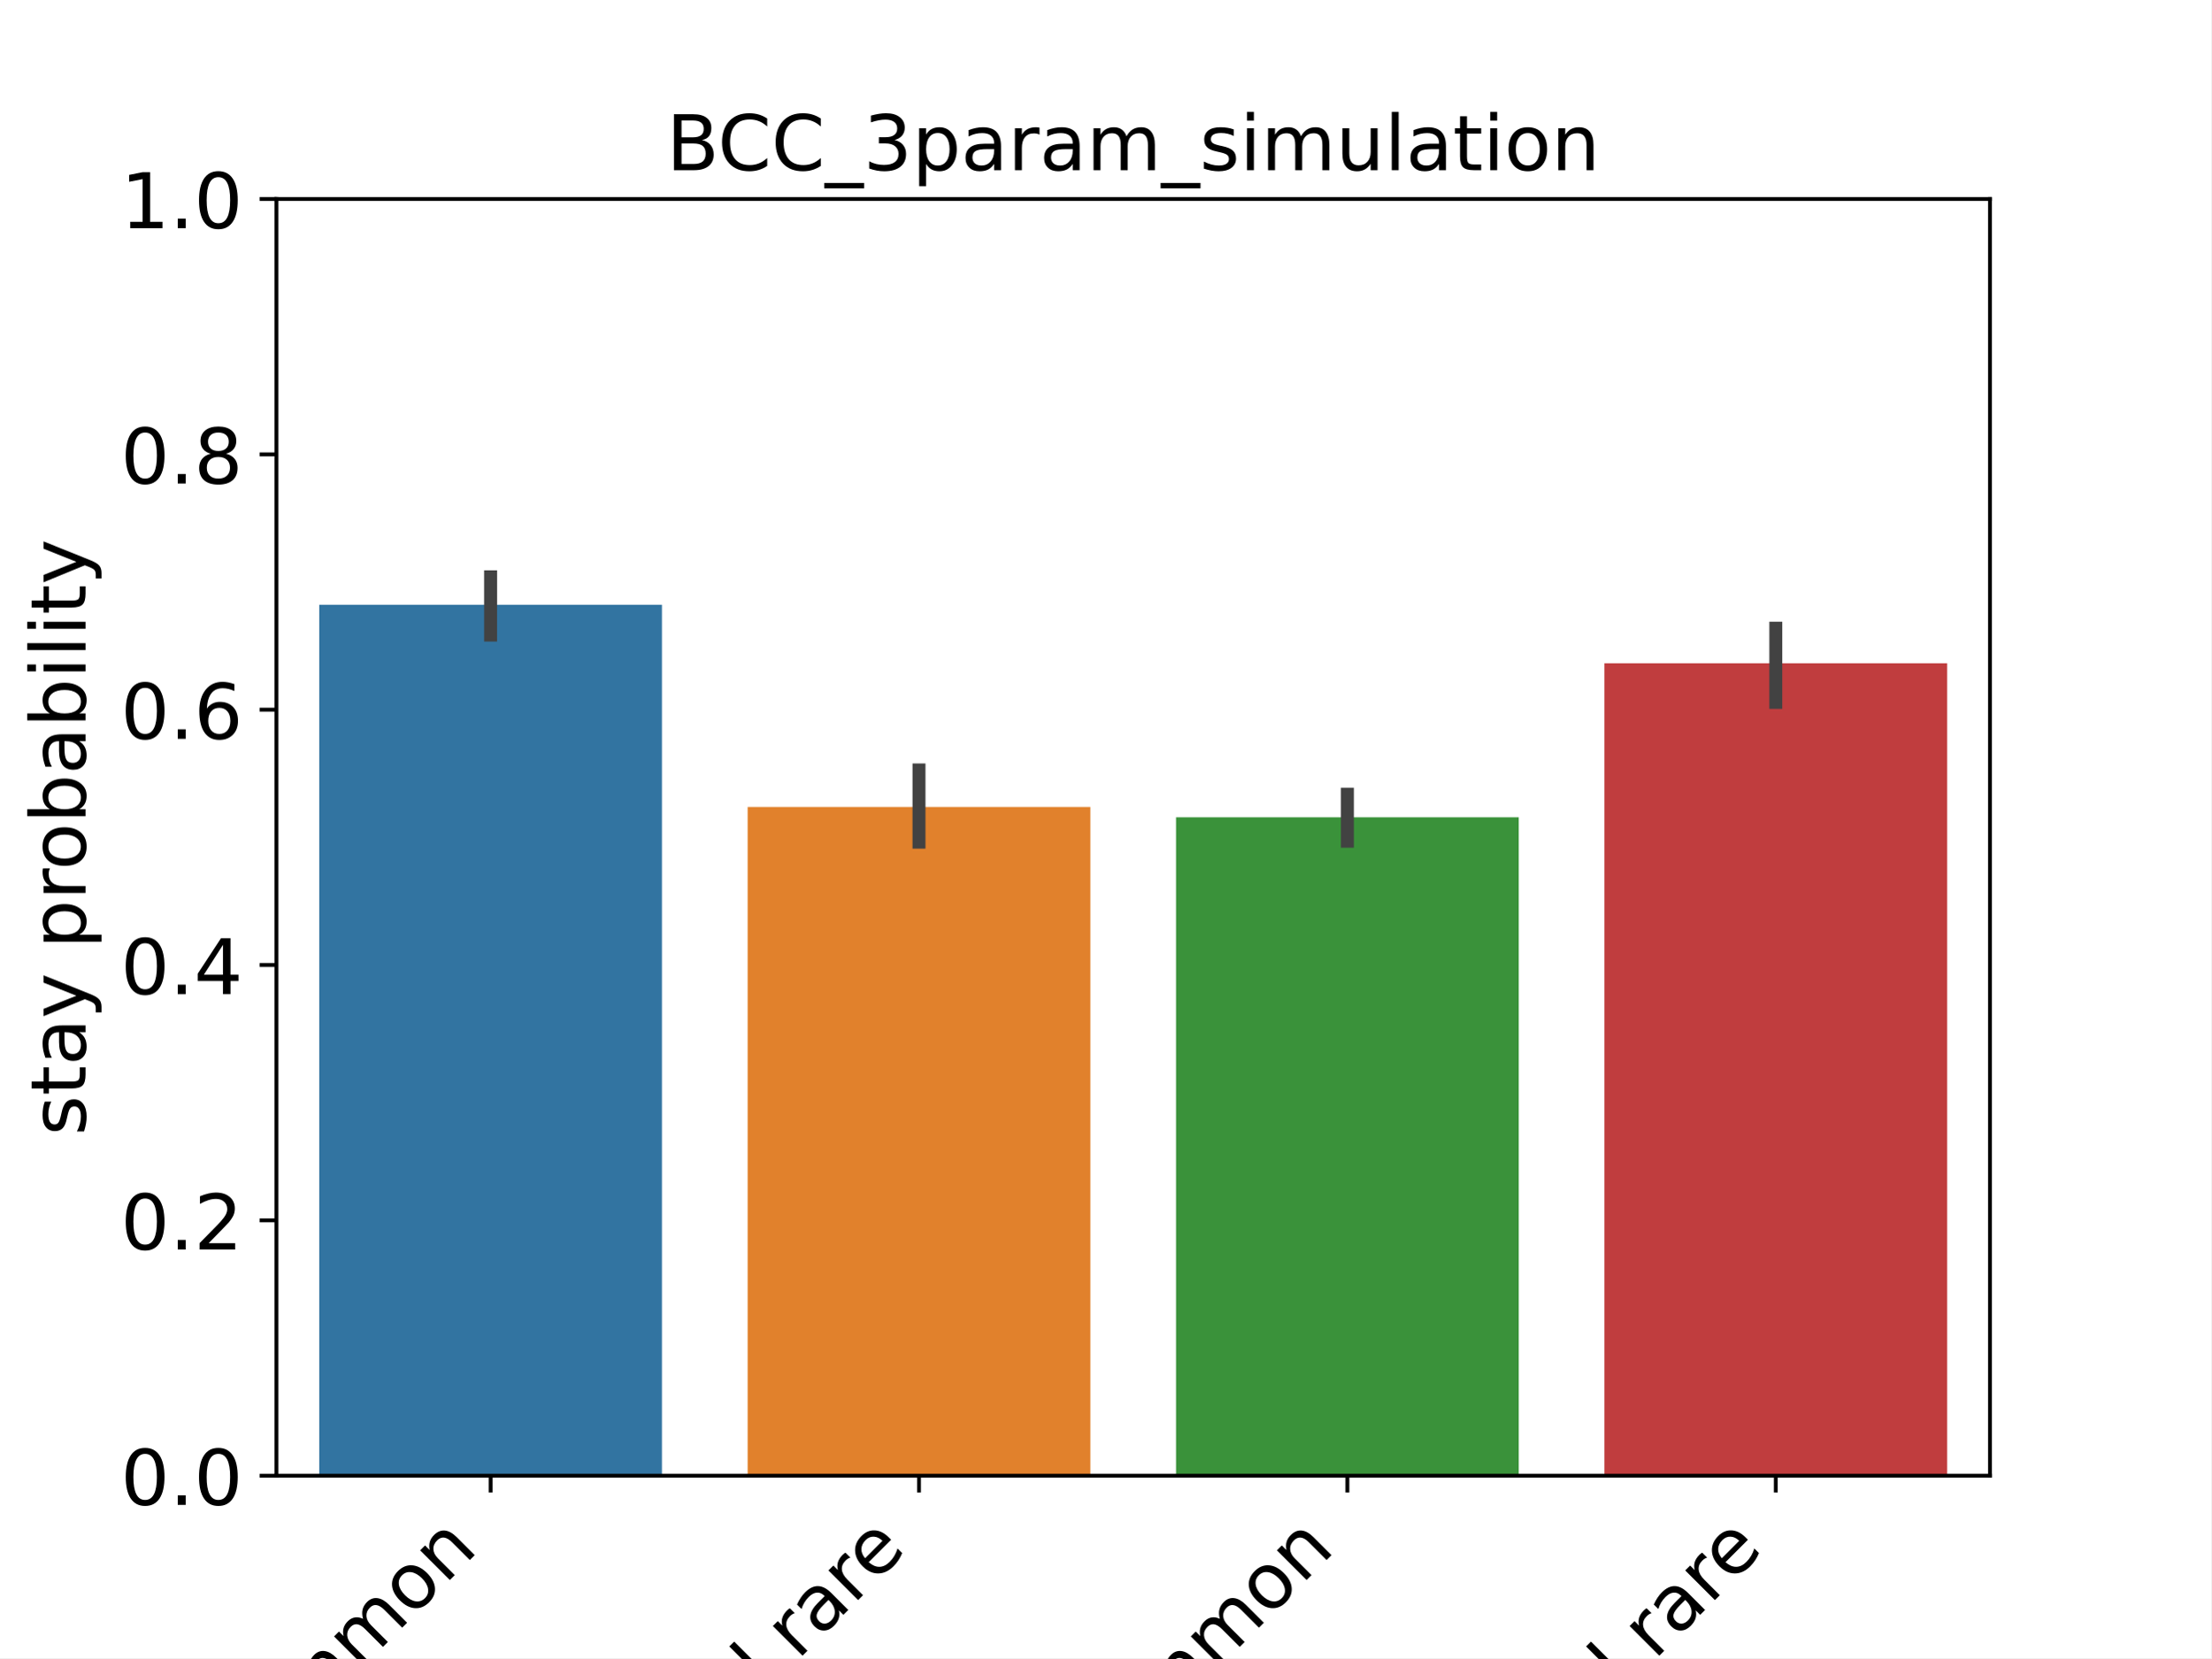
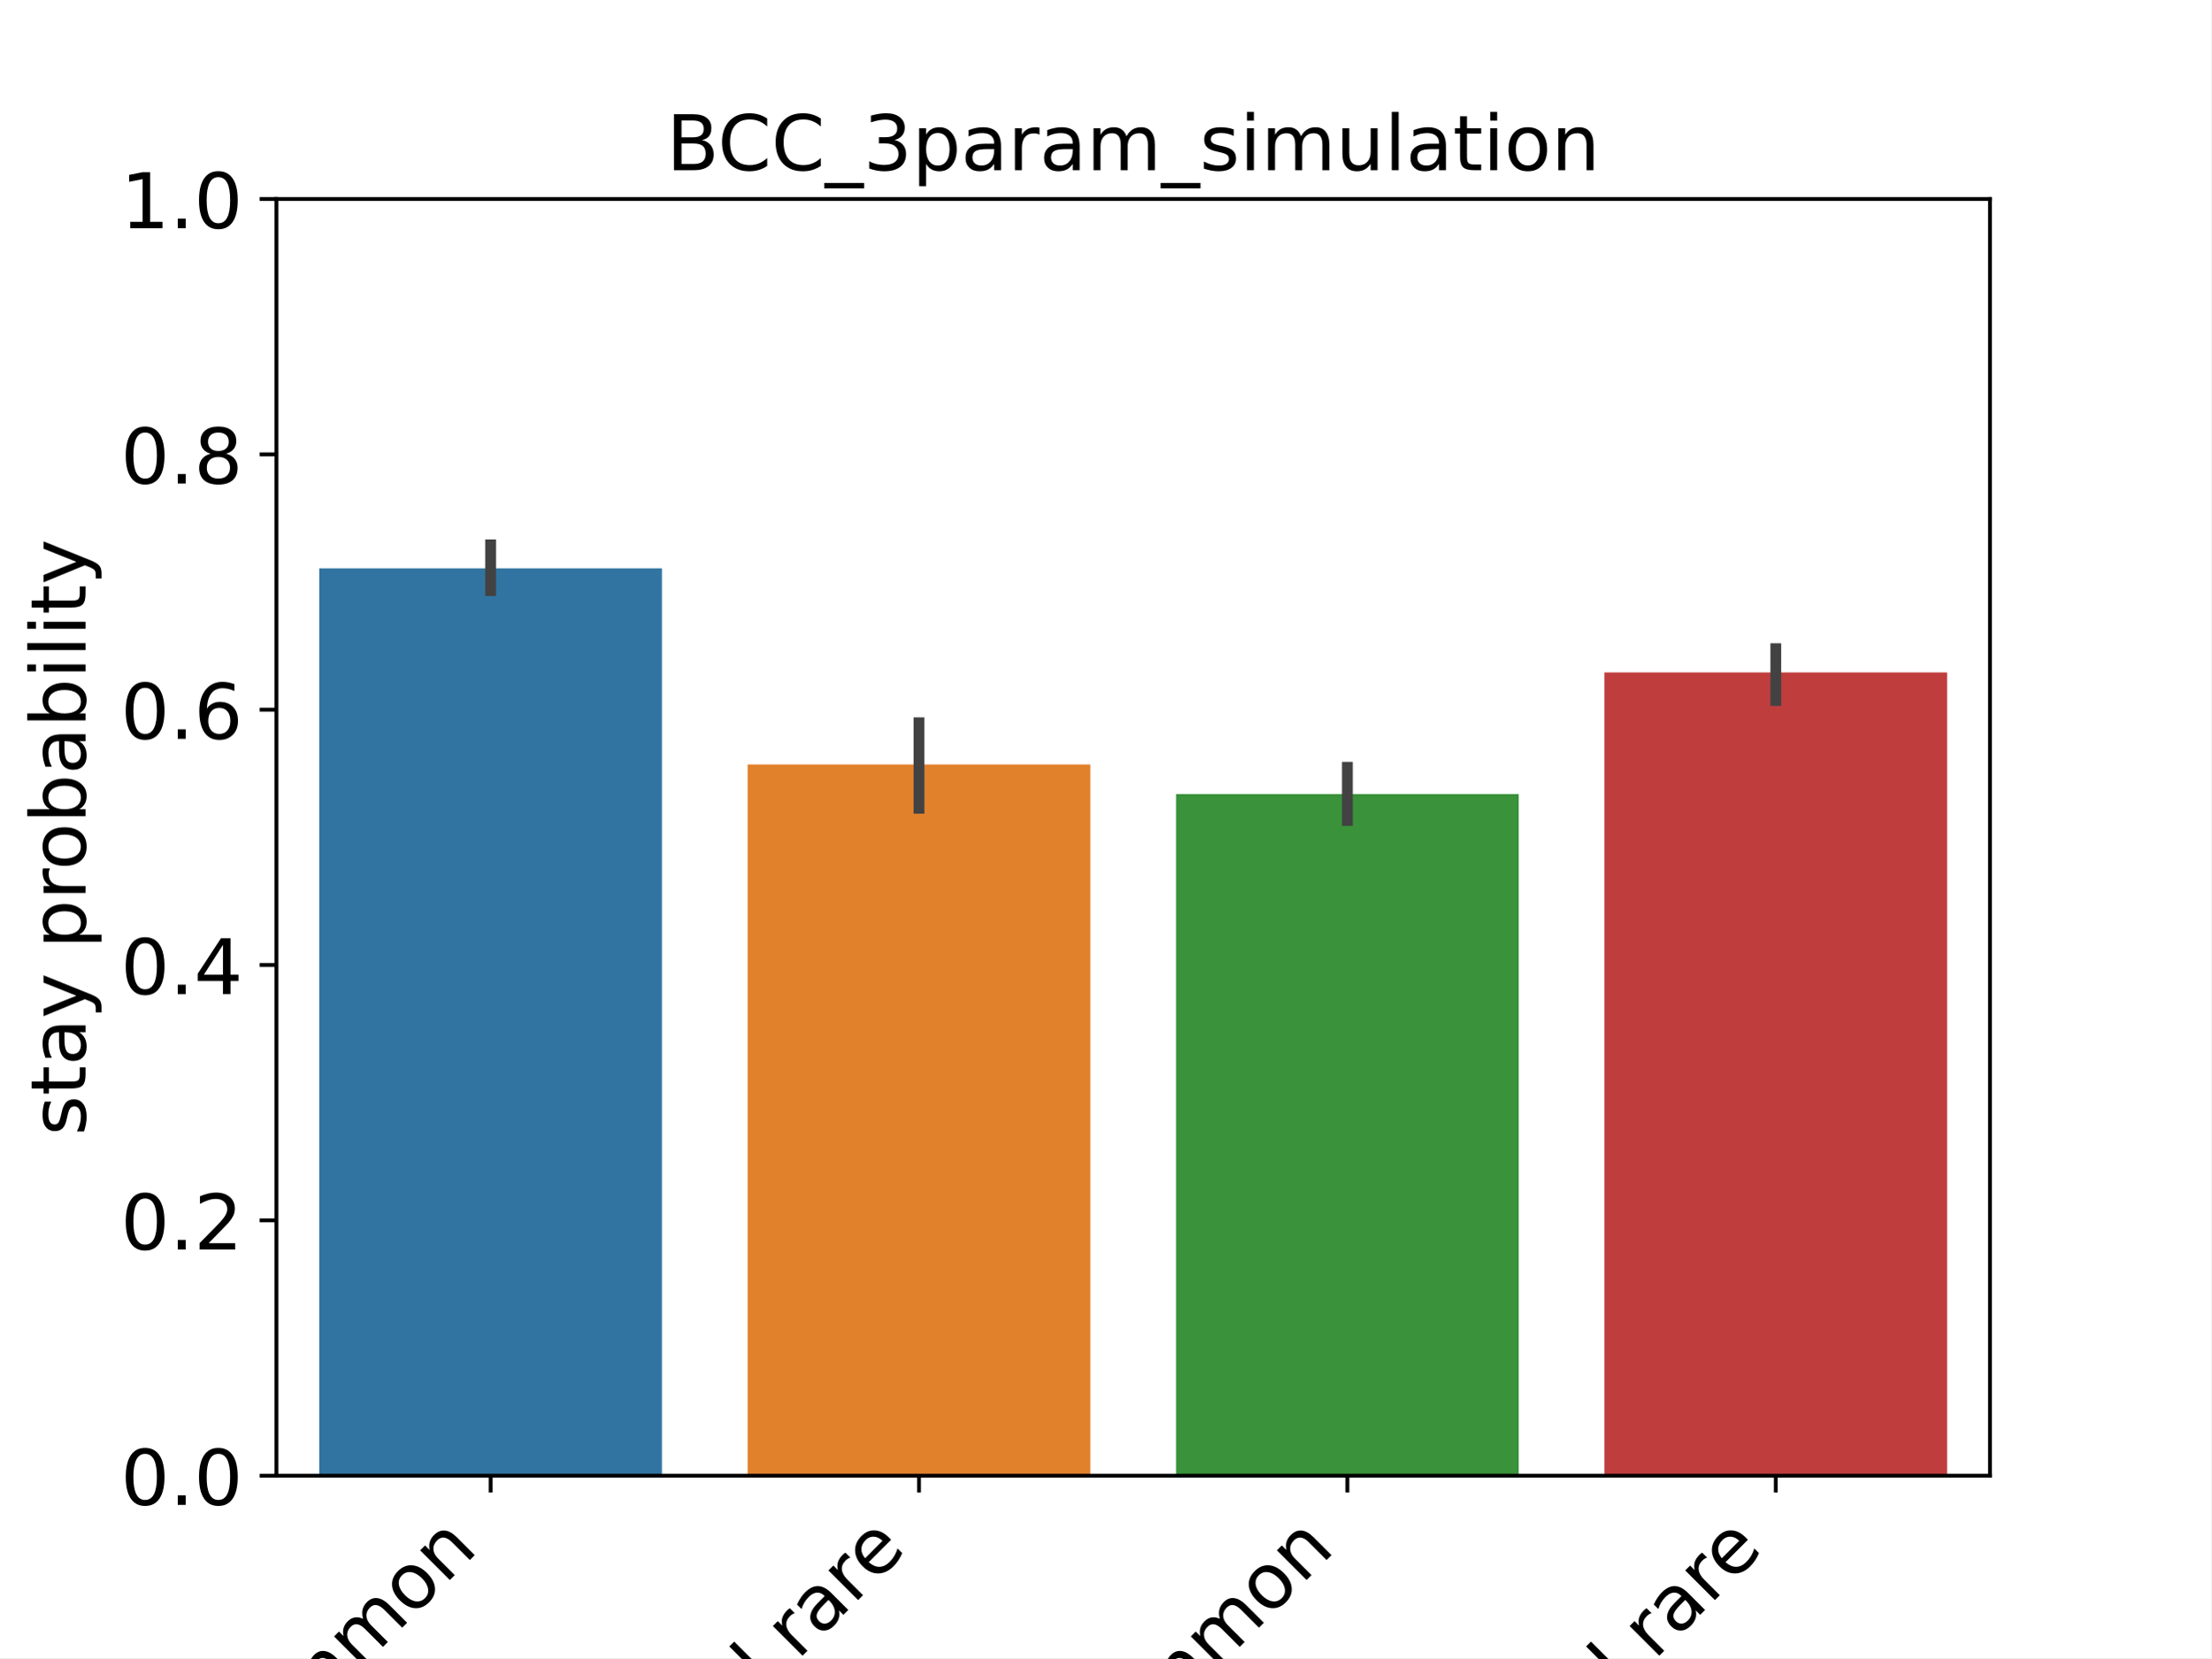
<svg xmlns="http://www.w3.org/2000/svg" xmlns:xlink="http://www.w3.org/1999/xlink" width="460.8pt" height="345.6pt" viewBox="0 0 460.8 345.6" version="1.1">
  <defs>
    <style type="text/css">*{stroke-linejoin: round; stroke-linecap: butt}</style>
  </defs>
  <g id="figure_1">
    <g id="patch_1">
      <path d="M 0 345.6  L 460.8 345.6  L 460.8 0  L 0 0  z " style="fill: #ffffff" />
    </g>
    <g id="axes_1">
      <g id="patch_2">
        <path d="M 57.6 307.584  L 414.72 307.584  L 414.72 41.472  L 57.6 41.472  z " style="fill: #ffffff" />
      </g>
      <g id="patch_3">
-         <path d="M 66.528 307.584  L 137.952 307.584  L 137.952 126.056  L 66.528 126.056  z " clip-path="url(#pc9692a9a64)" style="fill: #3274a1" />
+         <path d="M 66.528 307.584  L 137.952 307.584  L 137.952 118.461  L 66.528 118.461  z " clip-path="url(#pbd603f429d)" style="fill: #3274a1" />
      </g>
      <g id="patch_4">
-         <path d="M 155.808 307.584  L 227.232 307.584  L 227.232 168.194  L 155.808 168.194  z " clip-path="url(#pc9692a9a64)" style="fill: #e1812c" />
+         <path d="M 155.808 307.584  L 227.232 307.584  L 227.232 159.337  L 155.808 159.337  z " clip-path="url(#pbd603f429d)" style="fill: #e1812c" />
      </g>
      <g id="patch_5">
-         <path d="M 245.088 307.584  L 316.512 307.584  L 316.512 170.354  L 245.088 170.354  z " clip-path="url(#pc9692a9a64)" style="fill: #3a923a" />
+         <path d="M 245.088 307.584  L 316.512 307.584  L 316.512 165.501  L 245.088 165.501  z " clip-path="url(#pbd603f429d)" style="fill: #3a923a" />
      </g>
      <g id="patch_6">
-         <path d="M 334.368 307.584  L 405.792 307.584  L 405.792 138.251  L 334.368 138.251  z " clip-path="url(#pc9692a9a64)" style="fill: #c03d3e" />
+         <path d="M 334.368 307.584  L 405.792 307.584  L 405.792 140.158  L 334.368 140.158  z " clip-path="url(#pbd603f429d)" style="fill: #c03d3e" />
      </g>
      <g id="matplotlib.axis_1">
        <g id="xtick_1">
          <g id="line2d_1">
            <defs>
-               <path id="m81d1db6184" d="M 0 0  L 0 3.5  " style="stroke: #000000; stroke-width: 0.8" />
+               <path id="mc83e363fd5" d="M 0 0  L 0 3.5  " style="stroke: #000000; stroke-width: 0.8" />
            </defs>
            <g>
-               <use xlink:href="#m81d1db6184" x="102.24" y="307.584" style="stroke: #000000; stroke-width: 0.8" />
+               <use xlink:href="#mc83e363fd5" x="102.24" y="307.584" style="stroke: #000000; stroke-width: 0.8" />
            </g>
          </g>
          <g id="text_1">
            <g transform="translate(-6.307962 429.3757) rotate(-45) scale(0.16 -0.16)">
              <defs>
                <path id="DejaVuSans-72" d="M 2631 2963  Q 2534 3019 2420 3045  Q 2306 3072 2169 3072  Q 1681 3072 1420 2755  Q 1159 2438 1159 1844  L 1159 0  L 581 0  L 581 3500  L 1159 3500  L 1159 2956  Q 1341 3275 1631 3429  Q 1922 3584 2338 3584  Q 2397 3584 2469 3576  Q 2541 3569 2628 3553  L 2631 2963  z " transform="scale(0.015625)" />
                <path id="DejaVuSans-65" d="M 3597 1894  L 3597 1613  L 953 1613  Q 991 1019 1311 708  Q 1631 397 2203 397  Q 2534 397 2845 478  Q 3156 559 3463 722  L 3463 178  Q 3153 47 2828 -22  Q 2503 -91 2169 -91  Q 1331 -91 842 396  Q 353 884 353 1716  Q 353 2575 817 3079  Q 1281 3584 2069 3584  Q 2775 3584 3186 3129  Q 3597 2675 3597 1894  z M 3022 2063  Q 3016 2534 2758 2815  Q 2500 3097 2075 3097  Q 1594 3097 1305 2825  Q 1016 2553 972 2059  L 3022 2063  z " transform="scale(0.015625)" />
                <path id="DejaVuSans-77" d="M 269 3500  L 844 3500  L 1563 769  L 2278 3500  L 2956 3500  L 3675 769  L 4391 3500  L 4966 3500  L 4050 0  L 3372 0  L 2619 2869  L 1863 0  L 1184 0  L 269 3500  z " transform="scale(0.015625)" />
                <path id="DejaVuSans-61" d="M 2194 1759  Q 1497 1759 1228 1600  Q 959 1441 959 1056  Q 959 750 1161 570  Q 1363 391 1709 391  Q 2188 391 2477 730  Q 2766 1069 2766 1631  L 2766 1759  L 2194 1759  z M 3341 1997  L 3341 0  L 2766 0  L 2766 531  Q 2569 213 2275 61  Q 1981 -91 1556 -91  Q 1019 -91 701 211  Q 384 513 384 1019  Q 384 1609 779 1909  Q 1175 2209 1959 2209  L 2766 2209  L 2766 2266  Q 2766 2663 2505 2880  Q 2244 3097 1772 3097  Q 1472 3097 1187 3025  Q 903 2953 641 2809  L 641 3341  Q 956 3463 1253 3523  Q 1550 3584 1831 3584  Q 2591 3584 2966 3190  Q 3341 2797 3341 1997  z " transform="scale(0.015625)" />
                <path id="DejaVuSans-64" d="M 2906 2969  L 2906 4863  L 3481 4863  L 3481 0  L 2906 0  L 2906 525  Q 2725 213 2448 61  Q 2172 -91 1784 -91  Q 1150 -91 751 415  Q 353 922 353 1747  Q 353 2572 751 3078  Q 1150 3584 1784 3584  Q 2172 3584 2448 3432  Q 2725 3281 2906 2969  z M 947 1747  Q 947 1113 1208 752  Q 1469 391 1925 391  Q 2381 391 2643 752  Q 2906 1113 2906 1747  Q 2906 2381 2643 2742  Q 2381 3103 1925 3103  Q 1469 3103 1208 2742  Q 947 2381 947 1747  z " transform="scale(0.015625)" />
                <path id="DejaVuSans-20" transform="scale(0.015625)" />
                <path id="DejaVuSans-63" d="M 3122 3366  L 3122 2828  Q 2878 2963 2633 3030  Q 2388 3097 2138 3097  Q 1578 3097 1268 2742  Q 959 2388 959 1747  Q 959 1106 1268 751  Q 1578 397 2138 397  Q 2388 397 2633 464  Q 2878 531 3122 666  L 3122 134  Q 2881 22 2623 -34  Q 2366 -91 2075 -91  Q 1284 -91 818 406  Q 353 903 353 1747  Q 353 2603 823 3093  Q 1294 3584 2113 3584  Q 2378 3584 2631 3529  Q 2884 3475 3122 3366  z " transform="scale(0.015625)" />
                <path id="DejaVuSans-6f" d="M 1959 3097  Q 1497 3097 1228 2736  Q 959 2375 959 1747  Q 959 1119 1226 758  Q 1494 397 1959 397  Q 2419 397 2687 759  Q 2956 1122 2956 1747  Q 2956 2369 2687 2733  Q 2419 3097 1959 3097  z M 1959 3584  Q 2709 3584 3137 3096  Q 3566 2609 3566 1747  Q 3566 888 3137 398  Q 2709 -91 1959 -91  Q 1206 -91 779 398  Q 353 888 353 1747  Q 353 2609 779 3096  Q 1206 3584 1959 3584  z " transform="scale(0.015625)" />
                <path id="DejaVuSans-6d" d="M 3328 2828  Q 3544 3216 3844 3400  Q 4144 3584 4550 3584  Q 5097 3584 5394 3201  Q 5691 2819 5691 2113  L 5691 0  L 5113 0  L 5113 2094  Q 5113 2597 4934 2840  Q 4756 3084 4391 3084  Q 3944 3084 3684 2787  Q 3425 2491 3425 1978  L 3425 0  L 2847 0  L 2847 2094  Q 2847 2600 2669 2842  Q 2491 3084 2119 3084  Q 1678 3084 1418 2786  Q 1159 2488 1159 1978  L 1159 0  L 581 0  L 581 3500  L 1159 3500  L 1159 2956  Q 1356 3278 1631 3431  Q 1906 3584 2284 3584  Q 2666 3584 2933 3390  Q 3200 3197 3328 2828  z " transform="scale(0.015625)" />
                <path id="DejaVuSans-6e" d="M 3513 2113  L 3513 0  L 2938 0  L 2938 2094  Q 2938 2591 2744 2837  Q 2550 3084 2163 3084  Q 1697 3084 1428 2787  Q 1159 2491 1159 1978  L 1159 0  L 581 0  L 581 3500  L 1159 3500  L 1159 2956  Q 1366 3272 1645 3428  Q 1925 3584 2291 3584  Q 2894 3584 3203 3211  Q 3513 2838 3513 2113  z " transform="scale(0.015625)" />
              </defs>
              <use xlink:href="#DejaVuSans-72" />
              <use xlink:href="#DejaVuSans-65" x="38.863" />
              <use xlink:href="#DejaVuSans-77" x="100.387" />
              <use xlink:href="#DejaVuSans-61" x="182.174" />
              <use xlink:href="#DejaVuSans-72" x="243.453" />
              <use xlink:href="#DejaVuSans-64" x="282.816" />
              <use xlink:href="#DejaVuSans-65" x="346.293" />
              <use xlink:href="#DejaVuSans-64" x="407.816" />
              <use xlink:href="#DejaVuSans-20" x="471.293" />
              <use xlink:href="#DejaVuSans-63" x="503.08" />
              <use xlink:href="#DejaVuSans-6f" x="558.061" />
              <use xlink:href="#DejaVuSans-6d" x="619.242" />
              <use xlink:href="#DejaVuSans-6d" x="716.654" />
              <use xlink:href="#DejaVuSans-6f" x="814.066" />
              <use xlink:href="#DejaVuSans-6e" x="875.248" />
            </g>
          </g>
        </g>
        <g id="xtick_2">
          <g id="line2d_2">
            <g>
-               <use xlink:href="#m81d1db6184" x="191.52" y="307.584" style="stroke: #000000; stroke-width: 0.8" />
+               <use xlink:href="#mc83e363fd5" x="191.52" y="307.584" style="stroke: #000000; stroke-width: 0.8" />
            </g>
          </g>
          <g id="text_2">
            <g transform="translate(109.3065 403.0413) rotate(-45) scale(0.16 -0.16)">
              <use xlink:href="#DejaVuSans-72" />
              <use xlink:href="#DejaVuSans-65" x="38.863" />
              <use xlink:href="#DejaVuSans-77" x="100.387" />
              <use xlink:href="#DejaVuSans-61" x="182.174" />
              <use xlink:href="#DejaVuSans-72" x="243.453" />
              <use xlink:href="#DejaVuSans-64" x="282.816" />
              <use xlink:href="#DejaVuSans-65" x="346.293" />
              <use xlink:href="#DejaVuSans-64" x="407.816" />
              <use xlink:href="#DejaVuSans-20" x="471.293" />
              <use xlink:href="#DejaVuSans-72" x="503.08" />
              <use xlink:href="#DejaVuSans-61" x="544.193" />
              <use xlink:href="#DejaVuSans-72" x="605.473" />
              <use xlink:href="#DejaVuSans-65" x="644.336" />
            </g>
          </g>
        </g>
        <g id="xtick_3">
          <g id="line2d_3">
            <g>
-               <use xlink:href="#m81d1db6184" x="280.8" y="307.584" style="stroke: #000000; stroke-width: 0.8" />
+               <use xlink:href="#mc83e363fd5" x="280.8" y="307.584" style="stroke: #000000; stroke-width: 0.8" />
            </g>
          </g>
          <g id="text_3">
            <g transform="translate(157.9119 443.7158) rotate(-45) scale(0.16 -0.16)">
              <defs>
                <path id="DejaVuSans-75" d="M 544 1381  L 544 3500  L 1119 3500  L 1119 1403  Q 1119 906 1312 657  Q 1506 409 1894 409  Q 2359 409 2629 706  Q 2900 1003 2900 1516  L 2900 3500  L 3475 3500  L 3475 0  L 2900 0  L 2900 538  Q 2691 219 2414 64  Q 2138 -91 1772 -91  Q 1169 -91 856 284  Q 544 659 544 1381  z M 1991 3584  L 1991 3584  z " transform="scale(0.015625)" />
              </defs>
              <use xlink:href="#DejaVuSans-75" />
              <use xlink:href="#DejaVuSans-6e" x="63.379" />
              <use xlink:href="#DejaVuSans-72" x="126.758" />
              <use xlink:href="#DejaVuSans-65" x="165.621" />
              <use xlink:href="#DejaVuSans-77" x="227.145" />
              <use xlink:href="#DejaVuSans-61" x="308.932" />
              <use xlink:href="#DejaVuSans-72" x="370.211" />
              <use xlink:href="#DejaVuSans-64" x="409.574" />
              <use xlink:href="#DejaVuSans-65" x="473.051" />
              <use xlink:href="#DejaVuSans-64" x="534.574" />
              <use xlink:href="#DejaVuSans-20" x="598.051" />
              <use xlink:href="#DejaVuSans-63" x="629.838" />
              <use xlink:href="#DejaVuSans-6f" x="684.818" />
              <use xlink:href="#DejaVuSans-6d" x="746" />
              <use xlink:href="#DejaVuSans-6d" x="843.412" />
              <use xlink:href="#DejaVuSans-6f" x="940.824" />
              <use xlink:href="#DejaVuSans-6e" x="1002.006" />
            </g>
          </g>
        </g>
        <g id="xtick_4">
          <g id="line2d_4">
            <g>
-               <use xlink:href="#m81d1db6184" x="370.08" y="307.584" style="stroke: #000000; stroke-width: 0.8" />
+               <use xlink:href="#mc83e363fd5" x="370.08" y="307.584" style="stroke: #000000; stroke-width: 0.8" />
            </g>
          </g>
          <g id="text_4">
            <g transform="translate(273.5263 417.3814) rotate(-45) scale(0.16 -0.16)">
              <use xlink:href="#DejaVuSans-75" />
              <use xlink:href="#DejaVuSans-6e" x="63.379" />
              <use xlink:href="#DejaVuSans-72" x="126.758" />
              <use xlink:href="#DejaVuSans-65" x="165.621" />
              <use xlink:href="#DejaVuSans-77" x="227.145" />
              <use xlink:href="#DejaVuSans-61" x="308.932" />
              <use xlink:href="#DejaVuSans-72" x="370.211" />
              <use xlink:href="#DejaVuSans-64" x="409.574" />
              <use xlink:href="#DejaVuSans-65" x="473.051" />
              <use xlink:href="#DejaVuSans-64" x="534.574" />
              <use xlink:href="#DejaVuSans-20" x="598.051" />
              <use xlink:href="#DejaVuSans-72" x="629.838" />
              <use xlink:href="#DejaVuSans-61" x="670.951" />
              <use xlink:href="#DejaVuSans-72" x="732.23" />
              <use xlink:href="#DejaVuSans-65" x="771.094" />
            </g>
          </g>
        </g>
      </g>
      <g id="matplotlib.axis_2">
        <g id="ytick_1">
          <g id="line2d_5">
            <defs>
-               <path id="m50580a80f6" d="M 0 0  L -3.5 0  " style="stroke: #000000; stroke-width: 0.8" />
+               <path id="m987e335592" d="M 0 0  L -3.5 0  " style="stroke: #000000; stroke-width: 0.8" />
            </defs>
            <g>
-               <use xlink:href="#m50580a80f6" x="57.6" y="307.584" style="stroke: #000000; stroke-width: 0.8" />
+               <use xlink:href="#m987e335592" x="57.6" y="307.584" style="stroke: #000000; stroke-width: 0.8" />
            </g>
          </g>
          <g id="text_5">
            <g transform="translate(25.155 313.6628) scale(0.16 -0.16)">
              <defs>
                <path id="DejaVuSans-30" d="M 2034 4250  Q 1547 4250 1301 3770  Q 1056 3291 1056 2328  Q 1056 1369 1301 889  Q 1547 409 2034 409  Q 2525 409 2770 889  Q 3016 1369 3016 2328  Q 3016 3291 2770 3770  Q 2525 4250 2034 4250  z M 2034 4750  Q 2819 4750 3233 4129  Q 3647 3509 3647 2328  Q 3647 1150 3233 529  Q 2819 -91 2034 -91  Q 1250 -91 836 529  Q 422 1150 422 2328  Q 422 3509 836 4129  Q 1250 4750 2034 4750  z " transform="scale(0.015625)" />
                <path id="DejaVuSans-2e" d="M 684 794  L 1344 794  L 1344 0  L 684 0  L 684 794  z " transform="scale(0.015625)" />
              </defs>
              <use xlink:href="#DejaVuSans-30" />
              <use xlink:href="#DejaVuSans-2e" x="63.623" />
              <use xlink:href="#DejaVuSans-30" x="95.41" />
            </g>
          </g>
        </g>
        <g id="ytick_2">
          <g id="line2d_6">
            <g>
-               <use xlink:href="#m50580a80f6" x="57.6" y="254.362" style="stroke: #000000; stroke-width: 0.8" />
+               <use xlink:href="#m987e335592" x="57.6" y="254.362" style="stroke: #000000; stroke-width: 0.8" />
            </g>
          </g>
          <g id="text_6">
            <g transform="translate(25.155 260.4403) scale(0.16 -0.16)">
              <defs>
                <path id="DejaVuSans-32" d="M 1228 531  L 3431 531  L 3431 0  L 469 0  L 469 531  Q 828 903 1448 1529  Q 2069 2156 2228 2338  Q 2531 2678 2651 2914  Q 2772 3150 2772 3378  Q 2772 3750 2511 3984  Q 2250 4219 1831 4219  Q 1534 4219 1204 4116  Q 875 4013 500 3803  L 500 4441  Q 881 4594 1212 4672  Q 1544 4750 1819 4750  Q 2544 4750 2975 4387  Q 3406 4025 3406 3419  Q 3406 3131 3298 2873  Q 3191 2616 2906 2266  Q 2828 2175 2409 1742  Q 1991 1309 1228 531  z " transform="scale(0.015625)" />
              </defs>
              <use xlink:href="#DejaVuSans-30" />
              <use xlink:href="#DejaVuSans-2e" x="63.623" />
              <use xlink:href="#DejaVuSans-32" x="95.41" />
            </g>
          </g>
        </g>
        <g id="ytick_3">
          <g id="line2d_7">
            <g>
-               <use xlink:href="#m50580a80f6" x="57.6" y="201.139" style="stroke: #000000; stroke-width: 0.8" />
+               <use xlink:href="#m987e335592" x="57.6" y="201.139" style="stroke: #000000; stroke-width: 0.8" />
            </g>
          </g>
          <g id="text_7">
            <g transform="translate(25.155 207.2179) scale(0.16 -0.16)">
              <defs>
                <path id="DejaVuSans-34" d="M 2419 4116  L 825 1625  L 2419 1625  L 2419 4116  z M 2253 4666  L 3047 4666  L 3047 1625  L 3713 1625  L 3713 1100  L 3047 1100  L 3047 0  L 2419 0  L 2419 1100  L 313 1100  L 313 1709  L 2253 4666  z " transform="scale(0.015625)" />
              </defs>
              <use xlink:href="#DejaVuSans-30" />
              <use xlink:href="#DejaVuSans-2e" x="63.623" />
              <use xlink:href="#DejaVuSans-34" x="95.41" />
            </g>
          </g>
        </g>
        <g id="ytick_4">
          <g id="line2d_8">
            <g>
-               <use xlink:href="#m50580a80f6" x="57.6" y="147.917" style="stroke: #000000; stroke-width: 0.8" />
+               <use xlink:href="#m987e335592" x="57.6" y="147.917" style="stroke: #000000; stroke-width: 0.8" />
            </g>
          </g>
          <g id="text_8">
            <g transform="translate(25.155 153.9955) scale(0.16 -0.16)">
              <defs>
                <path id="DejaVuSans-36" d="M 2113 2584  Q 1688 2584 1439 2293  Q 1191 2003 1191 1497  Q 1191 994 1439 701  Q 1688 409 2113 409  Q 2538 409 2786 701  Q 3034 994 3034 1497  Q 3034 2003 2786 2293  Q 2538 2584 2113 2584  z M 3366 4563  L 3366 3988  Q 3128 4100 2886 4159  Q 2644 4219 2406 4219  Q 1781 4219 1451 3797  Q 1122 3375 1075 2522  Q 1259 2794 1537 2939  Q 1816 3084 2150 3084  Q 2853 3084 3261 2657  Q 3669 2231 3669 1497  Q 3669 778 3244 343  Q 2819 -91 2113 -91  Q 1303 -91 875 529  Q 447 1150 447 2328  Q 447 3434 972 4092  Q 1497 4750 2381 4750  Q 2619 4750 2861 4703  Q 3103 4656 3366 4563  z " transform="scale(0.015625)" />
              </defs>
              <use xlink:href="#DejaVuSans-30" />
              <use xlink:href="#DejaVuSans-2e" x="63.623" />
              <use xlink:href="#DejaVuSans-36" x="95.41" />
            </g>
          </g>
        </g>
        <g id="ytick_5">
          <g id="line2d_9">
            <g>
-               <use xlink:href="#m50580a80f6" x="57.6" y="94.694" style="stroke: #000000; stroke-width: 0.8" />
+               <use xlink:href="#m987e335592" x="57.6" y="94.694" style="stroke: #000000; stroke-width: 0.8" />
            </g>
          </g>
          <g id="text_9">
            <g transform="translate(25.155 100.7731) scale(0.16 -0.16)">
              <defs>
                <path id="DejaVuSans-38" d="M 2034 2216  Q 1584 2216 1326 1975  Q 1069 1734 1069 1313  Q 1069 891 1326 650  Q 1584 409 2034 409  Q 2484 409 2743 651  Q 3003 894 3003 1313  Q 3003 1734 2745 1975  Q 2488 2216 2034 2216  z M 1403 2484  Q 997 2584 770 2862  Q 544 3141 544 3541  Q 544 4100 942 4425  Q 1341 4750 2034 4750  Q 2731 4750 3128 4425  Q 3525 4100 3525 3541  Q 3525 3141 3298 2862  Q 3072 2584 2669 2484  Q 3125 2378 3379 2068  Q 3634 1759 3634 1313  Q 3634 634 3220 271  Q 2806 -91 2034 -91  Q 1263 -91 848 271  Q 434 634 434 1313  Q 434 1759 690 2068  Q 947 2378 1403 2484  z M 1172 3481  Q 1172 3119 1398 2916  Q 1625 2713 2034 2713  Q 2441 2713 2670 2916  Q 2900 3119 2900 3481  Q 2900 3844 2670 4047  Q 2441 4250 2034 4250  Q 1625 4250 1398 4047  Q 1172 3844 1172 3481  z " transform="scale(0.015625)" />
              </defs>
              <use xlink:href="#DejaVuSans-30" />
              <use xlink:href="#DejaVuSans-2e" x="63.623" />
              <use xlink:href="#DejaVuSans-38" x="95.41" />
            </g>
          </g>
        </g>
        <g id="ytick_6">
          <g id="line2d_10">
            <g>
-               <use xlink:href="#m50580a80f6" x="57.6" y="41.472" style="stroke: #000000; stroke-width: 0.8" />
+               <use xlink:href="#m987e335592" x="57.6" y="41.472" style="stroke: #000000; stroke-width: 0.8" />
            </g>
          </g>
          <g id="text_10">
            <g transform="translate(25.155 47.55075) scale(0.16 -0.16)">
              <defs>
                <path id="DejaVuSans-31" d="M 794 531  L 1825 531  L 1825 4091  L 703 3866  L 703 4441  L 1819 4666  L 2450 4666  L 2450 531  L 3481 531  L 3481 0  L 794 0  L 794 531  z " transform="scale(0.015625)" />
              </defs>
              <use xlink:href="#DejaVuSans-31" />
              <use xlink:href="#DejaVuSans-2e" x="63.623" />
              <use xlink:href="#DejaVuSans-30" x="95.41" />
            </g>
          </g>
        </g>
        <g id="text_11">
          <g transform="translate(17.8275 236.693) rotate(-90) scale(0.16 -0.16)">
            <defs>
              <path id="DejaVuSans-73" d="M 2834 3397  L 2834 2853  Q 2591 2978 2328 3040  Q 2066 3103 1784 3103  Q 1356 3103 1142 2972  Q 928 2841 928 2578  Q 928 2378 1081 2264  Q 1234 2150 1697 2047  L 1894 2003  Q 2506 1872 2764 1633  Q 3022 1394 3022 966  Q 3022 478 2636 193  Q 2250 -91 1575 -91  Q 1294 -91 989 -36  Q 684 19 347 128  L 347 722  Q 666 556 975 473  Q 1284 391 1588 391  Q 1994 391 2212 530  Q 2431 669 2431 922  Q 2431 1156 2273 1281  Q 2116 1406 1581 1522  L 1381 1569  Q 847 1681 609 1914  Q 372 2147 372 2553  Q 372 3047 722 3315  Q 1072 3584 1716 3584  Q 2034 3584 2315 3537  Q 2597 3491 2834 3397  z " transform="scale(0.015625)" />
              <path id="DejaVuSans-74" d="M 1172 4494  L 1172 3500  L 2356 3500  L 2356 3053  L 1172 3053  L 1172 1153  Q 1172 725 1289 603  Q 1406 481 1766 481  L 2356 481  L 2356 0  L 1766 0  Q 1100 0 847 248  Q 594 497 594 1153  L 594 3053  L 172 3053  L 172 3500  L 594 3500  L 594 4494  L 1172 4494  z " transform="scale(0.015625)" />
              <path id="DejaVuSans-79" d="M 2059 -325  Q 1816 -950 1584 -1140  Q 1353 -1331 966 -1331  L 506 -1331  L 506 -850  L 844 -850  Q 1081 -850 1212 -737  Q 1344 -625 1503 -206  L 1606 56  L 191 3500  L 800 3500  L 1894 763  L 2988 3500  L 3597 3500  L 2059 -325  z " transform="scale(0.015625)" />
              <path id="DejaVuSans-70" d="M 1159 525  L 1159 -1331  L 581 -1331  L 581 3500  L 1159 3500  L 1159 2969  Q 1341 3281 1617 3432  Q 1894 3584 2278 3584  Q 2916 3584 3314 3078  Q 3713 2572 3713 1747  Q 3713 922 3314 415  Q 2916 -91 2278 -91  Q 1894 -91 1617 61  Q 1341 213 1159 525  z M 3116 1747  Q 3116 2381 2855 2742  Q 2594 3103 2138 3103  Q 1681 3103 1420 2742  Q 1159 2381 1159 1747  Q 1159 1113 1420 752  Q 1681 391 2138 391  Q 2594 391 2855 752  Q 3116 1113 3116 1747  z " transform="scale(0.015625)" />
              <path id="DejaVuSans-62" d="M 3116 1747  Q 3116 2381 2855 2742  Q 2594 3103 2138 3103  Q 1681 3103 1420 2742  Q 1159 2381 1159 1747  Q 1159 1113 1420 752  Q 1681 391 2138 391  Q 2594 391 2855 752  Q 3116 1113 3116 1747  z M 1159 2969  Q 1341 3281 1617 3432  Q 1894 3584 2278 3584  Q 2916 3584 3314 3078  Q 3713 2572 3713 1747  Q 3713 922 3314 415  Q 2916 -91 2278 -91  Q 1894 -91 1617 61  Q 1341 213 1159 525  L 1159 0  L 581 0  L 581 4863  L 1159 4863  L 1159 2969  z " transform="scale(0.015625)" />
              <path id="DejaVuSans-69" d="M 603 3500  L 1178 3500  L 1178 0  L 603 0  L 603 3500  z M 603 4863  L 1178 4863  L 1178 4134  L 603 4134  L 603 4863  z " transform="scale(0.015625)" />
              <path id="DejaVuSans-6c" d="M 603 4863  L 1178 4863  L 1178 0  L 603 0  L 603 4863  z " transform="scale(0.015625)" />
            </defs>
            <use xlink:href="#DejaVuSans-73" />
            <use xlink:href="#DejaVuSans-74" x="52.1" />
            <use xlink:href="#DejaVuSans-61" x="91.309" />
            <use xlink:href="#DejaVuSans-79" x="152.588" />
            <use xlink:href="#DejaVuSans-20" x="211.768" />
            <use xlink:href="#DejaVuSans-70" x="243.555" />
            <use xlink:href="#DejaVuSans-72" x="307.031" />
            <use xlink:href="#DejaVuSans-6f" x="345.895" />
            <use xlink:href="#DejaVuSans-62" x="407.076" />
            <use xlink:href="#DejaVuSans-61" x="470.553" />
            <use xlink:href="#DejaVuSans-62" x="531.832" />
            <use xlink:href="#DejaVuSans-69" x="595.309" />
            <use xlink:href="#DejaVuSans-6c" x="623.092" />
            <use xlink:href="#DejaVuSans-69" x="650.875" />
            <use xlink:href="#DejaVuSans-74" x="678.658" />
            <use xlink:href="#DejaVuSans-79" x="717.867" />
          </g>
        </g>
      </g>
      <g id="line2d_11">
-         <path d="M 102.24 132.365  L 102.24 120.223  " clip-path="url(#pc9692a9a64)" style="fill: none; stroke: #424242; stroke-width: 2.7; stroke-linecap: square" />
+         <path d="M 102.24 123.112  L 102.24 113.556  " clip-path="url(#pbd603f429d)" style="fill: none; stroke: #424242; stroke-width: 2.25; stroke-linecap: square" />
      </g>
      <g id="line2d_12">
-         <path d="M 191.52 175.541  L 191.52 160.477  " clip-path="url(#pc9692a9a64)" style="fill: none; stroke: #424242; stroke-width: 2.7; stroke-linecap: square" />
+         <path d="M 191.52 168.479  L 191.52 150.643  " clip-path="url(#pbd603f429d)" style="fill: none; stroke: #424242; stroke-width: 2.25; stroke-linecap: square" />
      </g>
      <g id="line2d_13">
-         <path d="M 280.8 175.338  L 280.8 165.532  " clip-path="url(#pc9692a9a64)" style="fill: none; stroke: #424242; stroke-width: 2.7; stroke-linecap: square" />
+         <path d="M 280.8 171.012  L 280.8 159.922  " clip-path="url(#pbd603f429d)" style="fill: none; stroke: #424242; stroke-width: 2.25; stroke-linecap: square" />
      </g>
      <g id="line2d_14">
-         <path d="M 370.08 146.405  L 370.08 130.934  " clip-path="url(#pc9692a9a64)" style="fill: none; stroke: #424242; stroke-width: 2.7; stroke-linecap: square" />
+         <path d="M 370.08 146.011  L 370.08 135.202  " clip-path="url(#pbd603f429d)" style="fill: none; stroke: #424242; stroke-width: 2.25; stroke-linecap: square" />
      </g>
      <g id="patch_7">
        <path d="M 57.6 307.584  L 57.6 41.472  " style="fill: none; stroke: #000000; stroke-width: 0.8; stroke-linejoin: miter; stroke-linecap: square" />
      </g>
      <g id="patch_8">
        <path d="M 414.72 307.584  L 414.72 41.472  " style="fill: none; stroke: #000000; stroke-width: 0.8; stroke-linejoin: miter; stroke-linecap: square" />
      </g>
      <g id="patch_9">
        <path d="M 57.6 307.584  L 414.72 307.584  " style="fill: none; stroke: #000000; stroke-width: 0.8; stroke-linejoin: miter; stroke-linecap: square" />
      </g>
      <g id="patch_10">
        <path d="M 57.6 41.472  L 414.72 41.472  " style="fill: none; stroke: #000000; stroke-width: 0.8; stroke-linejoin: miter; stroke-linecap: square" />
      </g>
      <g id="text_12">
        <g transform="translate(138.8825 35.472) scale(0.16 -0.16)">
          <defs>
            <path id="DejaVuSans-42" d="M 1259 2228  L 1259 519  L 2272 519  Q 2781 519 3026 730  Q 3272 941 3272 1375  Q 3272 1813 3026 2020  Q 2781 2228 2272 2228  L 1259 2228  z M 1259 4147  L 1259 2741  L 2194 2741  Q 2656 2741 2882 2914  Q 3109 3088 3109 3444  Q 3109 3797 2882 3972  Q 2656 4147 2194 4147  L 1259 4147  z M 628 4666  L 2241 4666  Q 2963 4666 3353 4366  Q 3744 4066 3744 3513  Q 3744 3084 3544 2831  Q 3344 2578 2956 2516  Q 3422 2416 3680 2098  Q 3938 1781 3938 1306  Q 3938 681 3513 340  Q 3088 0 2303 0  L 628 0  L 628 4666  z " transform="scale(0.015625)" />
            <path id="DejaVuSans-43" d="M 4122 4306  L 4122 3641  Q 3803 3938 3442 4084  Q 3081 4231 2675 4231  Q 1875 4231 1450 3742  Q 1025 3253 1025 2328  Q 1025 1406 1450 917  Q 1875 428 2675 428  Q 3081 428 3442 575  Q 3803 722 4122 1019  L 4122 359  Q 3791 134 3420 21  Q 3050 -91 2638 -91  Q 1578 -91 968 557  Q 359 1206 359 2328  Q 359 3453 968 4101  Q 1578 4750 2638 4750  Q 3056 4750 3426 4639  Q 3797 4528 4122 4306  z " transform="scale(0.015625)" />
            <path id="DejaVuSans-5f" d="M 3263 -1063  L 3263 -1509  L -63 -1509  L -63 -1063  L 3263 -1063  z " transform="scale(0.015625)" />
            <path id="DejaVuSans-33" d="M 2597 2516  Q 3050 2419 3304 2112  Q 3559 1806 3559 1356  Q 3559 666 3084 287  Q 2609 -91 1734 -91  Q 1441 -91 1130 -33  Q 819 25 488 141  L 488 750  Q 750 597 1062 519  Q 1375 441 1716 441  Q 2309 441 2620 675  Q 2931 909 2931 1356  Q 2931 1769 2642 2001  Q 2353 2234 1838 2234  L 1294 2234  L 1294 2753  L 1863 2753  Q 2328 2753 2575 2939  Q 2822 3125 2822 3475  Q 2822 3834 2567 4026  Q 2313 4219 1838 4219  Q 1578 4219 1281 4162  Q 984 4106 628 3988  L 628 4550  Q 988 4650 1302 4700  Q 1616 4750 1894 4750  Q 2613 4750 3031 4423  Q 3450 4097 3450 3541  Q 3450 3153 3228 2886  Q 3006 2619 2597 2516  z " transform="scale(0.015625)" />
          </defs>
          <use xlink:href="#DejaVuSans-42" />
          <use xlink:href="#DejaVuSans-43" x="66.854" />
          <use xlink:href="#DejaVuSans-43" x="136.678" />
          <use xlink:href="#DejaVuSans-5f" x="206.502" />
          <use xlink:href="#DejaVuSans-33" x="256.502" />
          <use xlink:href="#DejaVuSans-70" x="320.125" />
          <use xlink:href="#DejaVuSans-61" x="383.602" />
          <use xlink:href="#DejaVuSans-72" x="444.881" />
          <use xlink:href="#DejaVuSans-61" x="485.994" />
          <use xlink:href="#DejaVuSans-6d" x="547.273" />
          <use xlink:href="#DejaVuSans-5f" x="644.686" />
          <use xlink:href="#DejaVuSans-73" x="694.686" />
          <use xlink:href="#DejaVuSans-69" x="746.785" />
          <use xlink:href="#DejaVuSans-6d" x="774.568" />
          <use xlink:href="#DejaVuSans-75" x="871.98" />
          <use xlink:href="#DejaVuSans-6c" x="935.359" />
          <use xlink:href="#DejaVuSans-61" x="963.143" />
          <use xlink:href="#DejaVuSans-74" x="1024.422" />
          <use xlink:href="#DejaVuSans-69" x="1063.631" />
          <use xlink:href="#DejaVuSans-6f" x="1091.414" />
          <use xlink:href="#DejaVuSans-6e" x="1152.596" />
        </g>
      </g>
    </g>
  </g>
  <defs>
-     <clipPath id="pc9692a9a64">
+     <clipPath id="pbd603f429d">
      <rect x="57.6" y="41.472" width="357.12" height="266.112" />
    </clipPath>
  </defs>
</svg>
